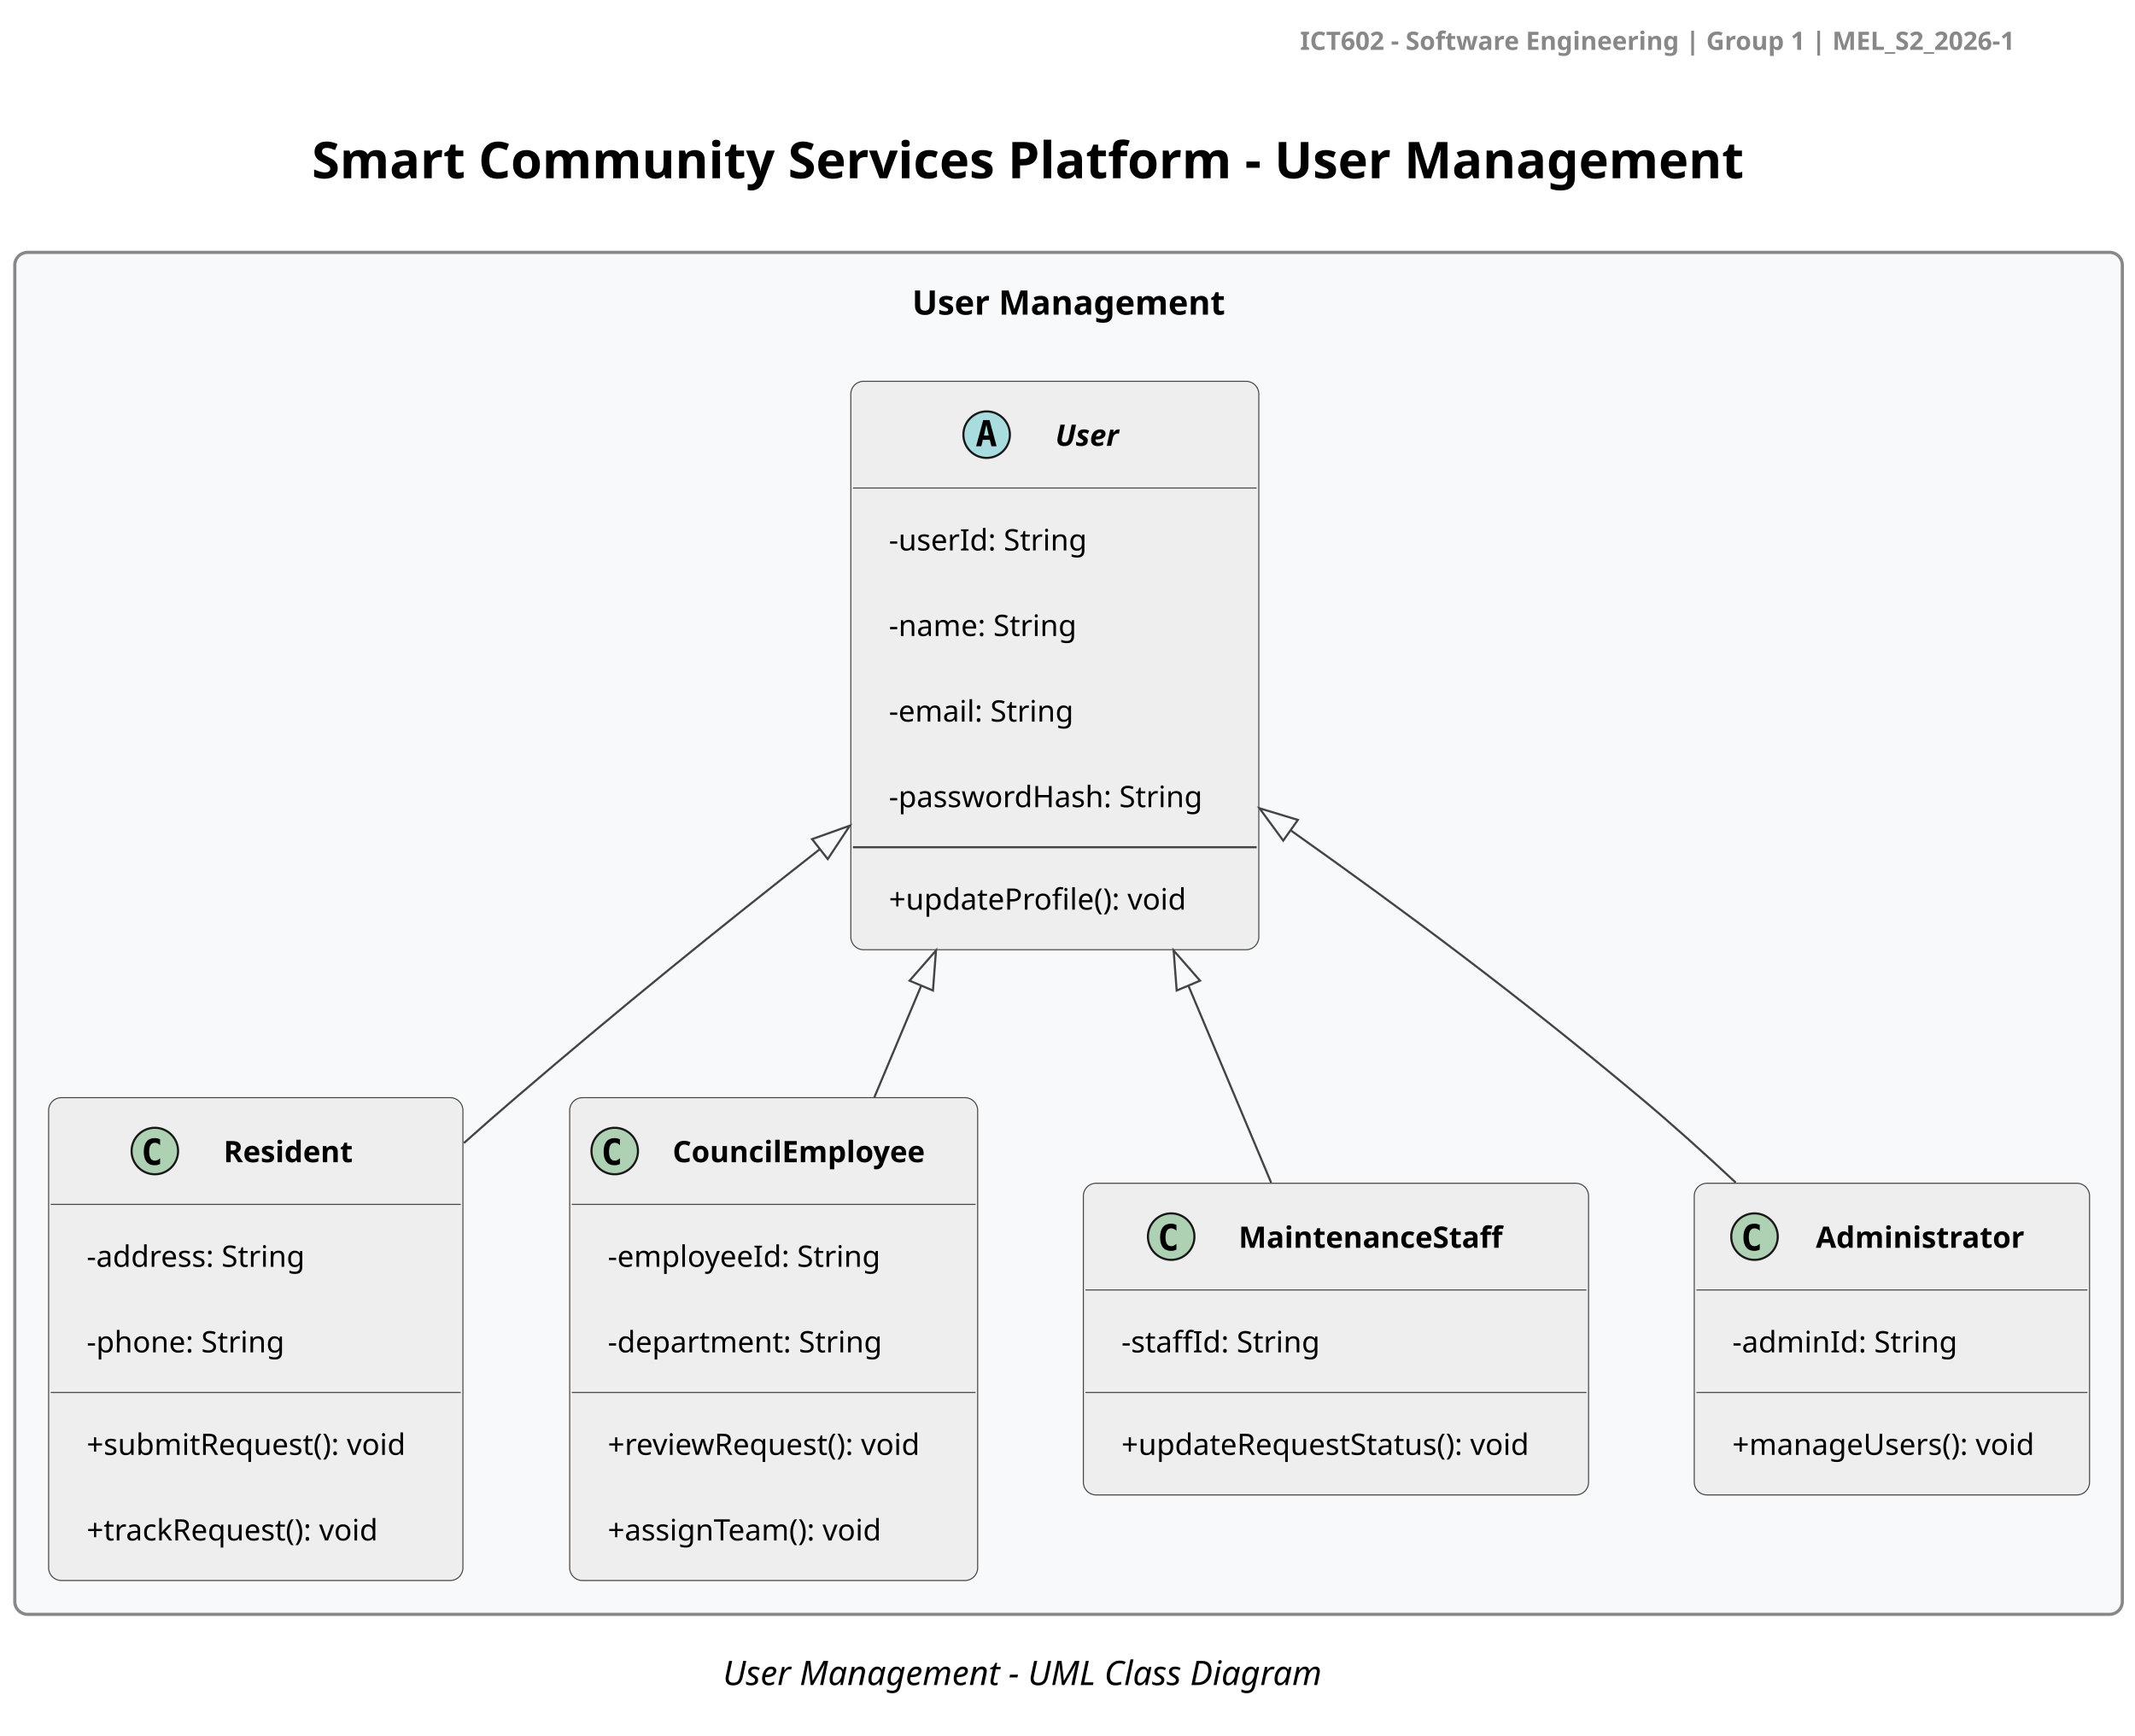
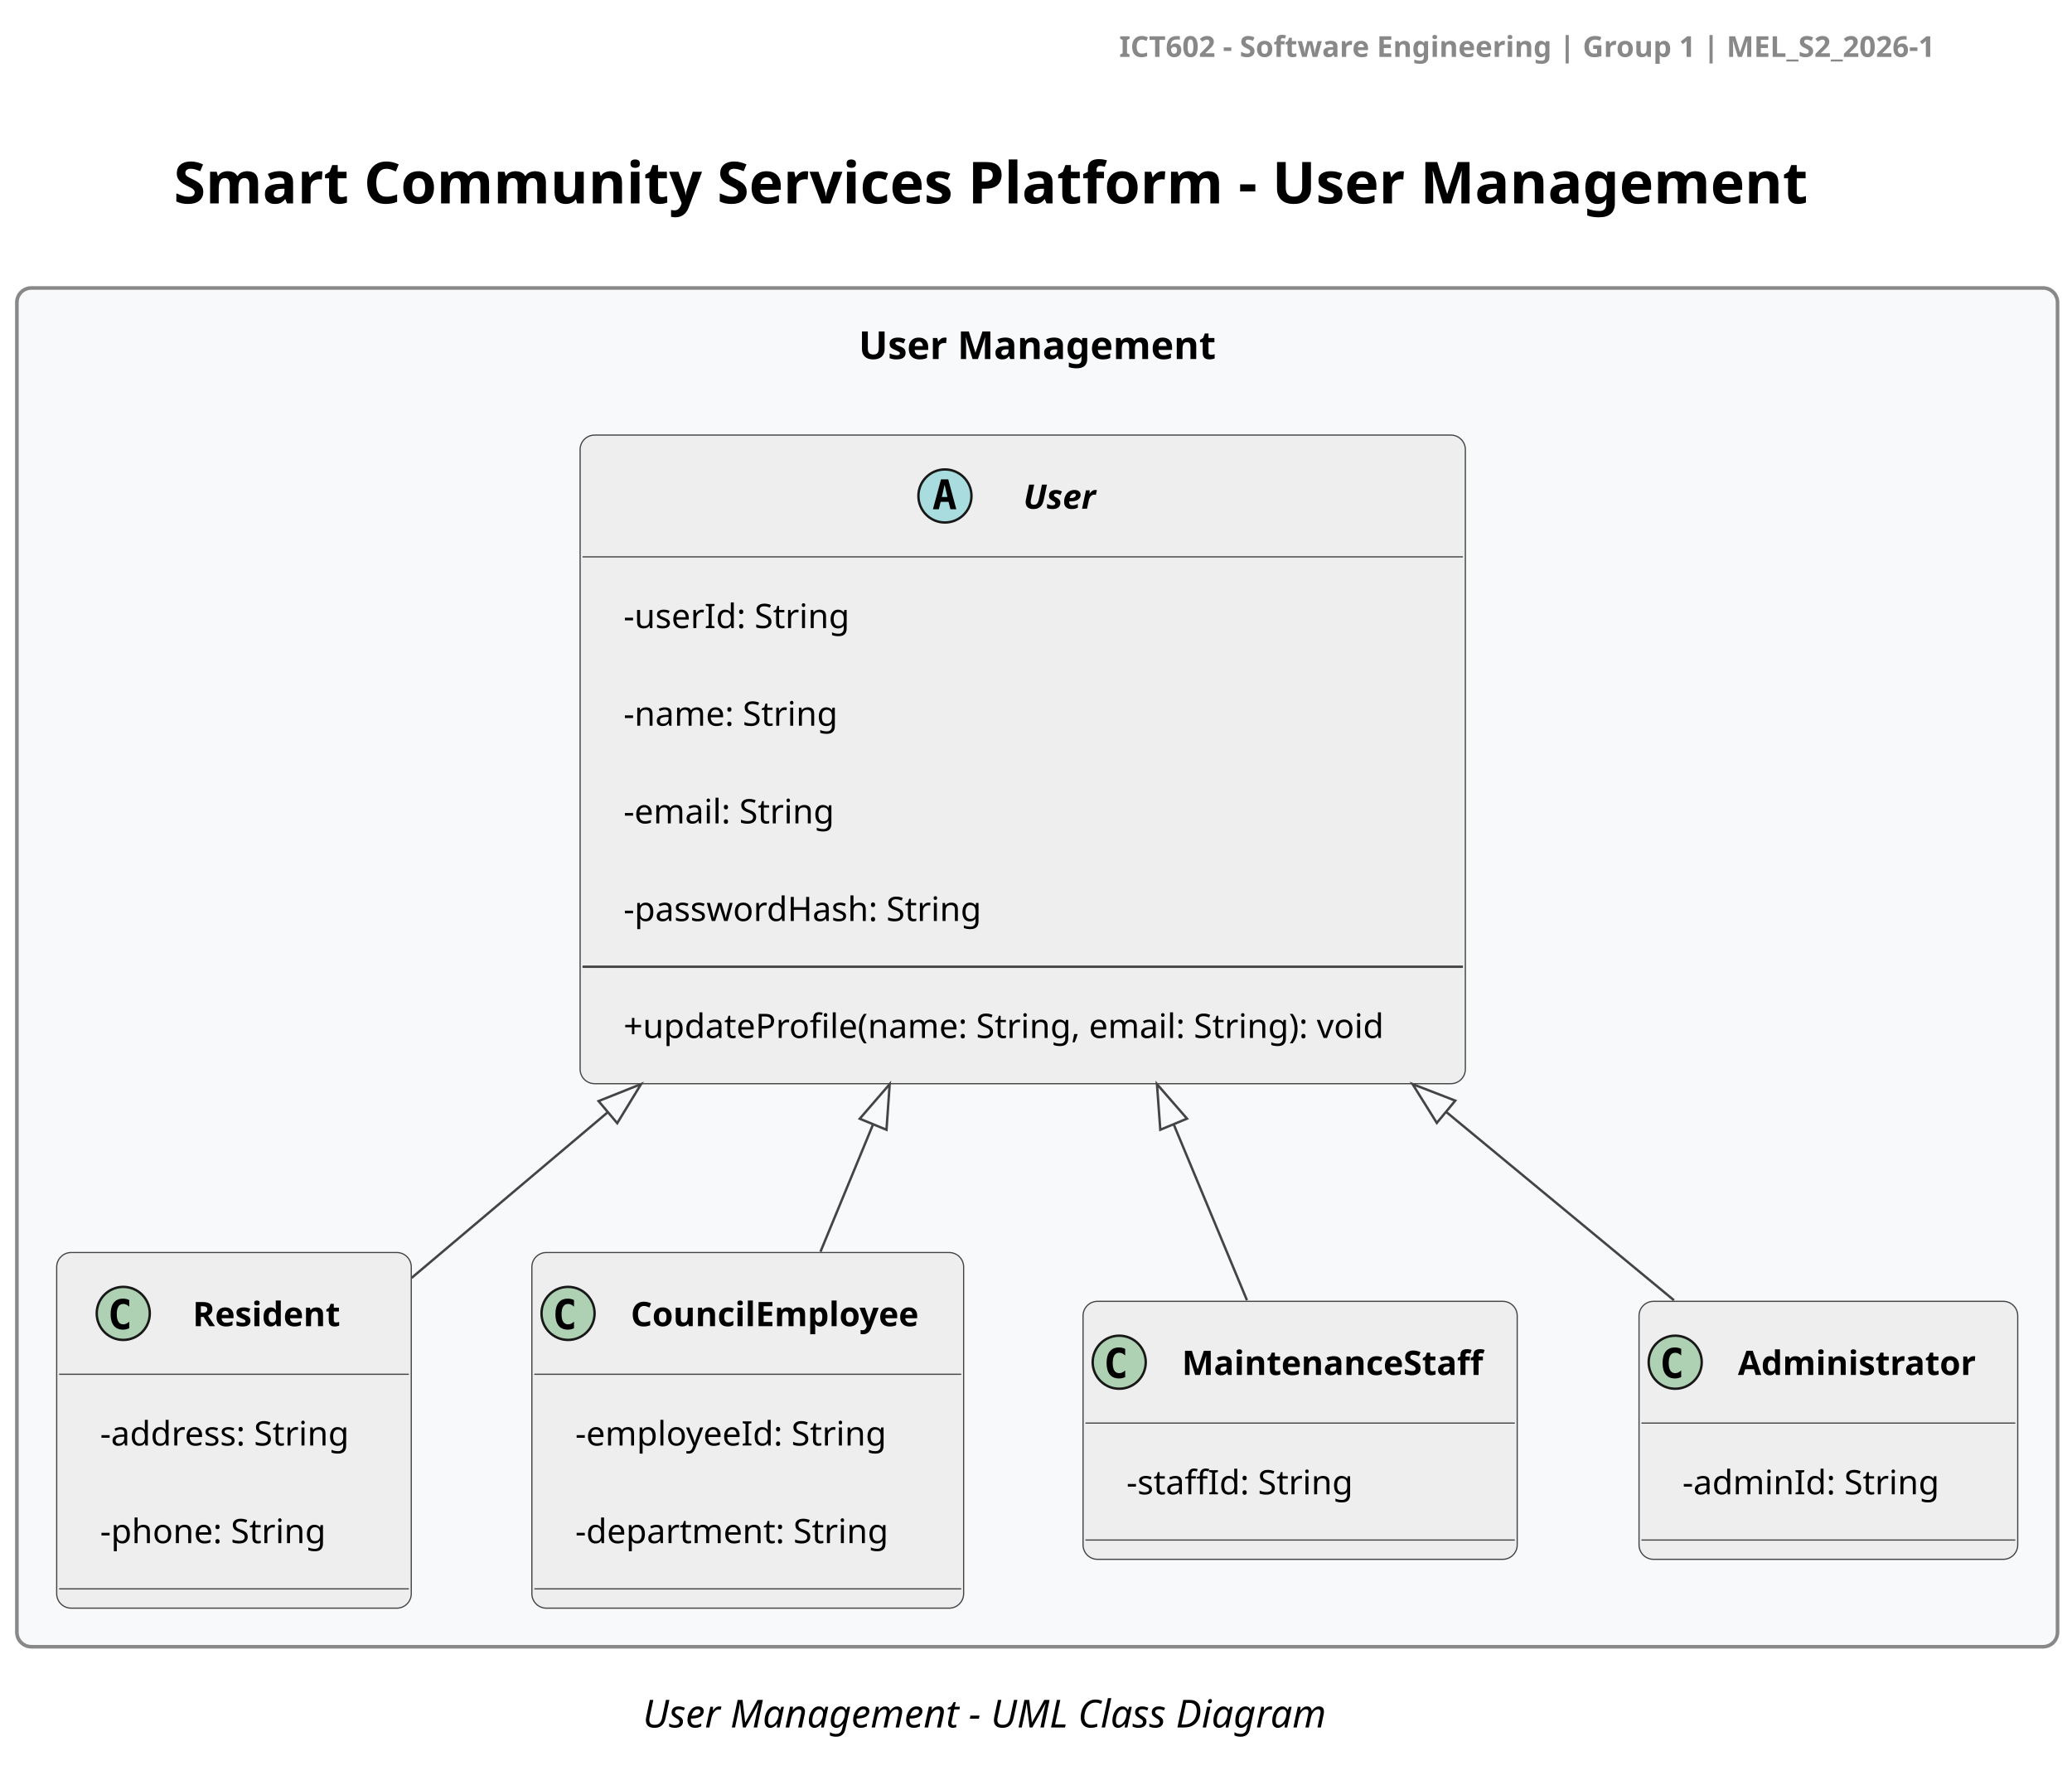
- <svg xmlns="http://www.w3.org/2000/svg" contentStyleType="text/css" height="821px" preserveAspectRatio="none" style="width:1010px;height:821px;background:#FFFFFF;" version="1.1" viewBox="0 0 1010 821" width="1010px" zoomAndPan="magnify">
+ <svg xmlns="http://www.w3.org/2000/svg" contentStyleType="text/css" height="740px" preserveAspectRatio="none" style="width:859px;height:740px;background:#FFFFFF;" version="1.1" viewBox="0 0 859 740" width="859px" zoomAndPan="magnify">
  <defs />
  <g>
-     <text fill="#888888" font-family="sans-serif" font-size="12" font-weight="bold" lengthAdjust="spacing" textLength="369" x="615" y="23.602">ICT602 - Software Engineering | Group 1 | MEL_S2_2026-1</text>
-     <text fill="#000000" font-family="sans-serif" font-size="24" font-weight="bold" lengthAdjust="spacing" textLength="701" x="147.5" y="84.336">Smart Community Services Platform - User Management</text>
+     <text fill="#888888" font-family="sans-serif" font-size="12" font-weight="bold" lengthAdjust="spacing" textLength="369" x="464" y="23.602">ICT602 - Software Engineering | Group 1 | MEL_S2_2026-1</text>
+     <text fill="#000000" font-family="sans-serif" font-size="24" font-weight="bold" lengthAdjust="spacing" textLength="701" x="72" y="84.336">Smart Community Services Platform - User Management</text>
    <g id="cluster_User Management">
-       <rect fill="#F8F9FA" height="644.37" rx="6" ry="6" style="stroke:#888888;stroke-width:1.5;" width="997" x="7" y="119.398" />
-       <text fill="#000000" font-family="sans-serif" font-size="16" font-weight="bold" lengthAdjust="spacing" textLength="148" x="431.5" y="148.867">User Management</text>
+       <rect fill="#F8F9FA" height="563.39" rx="6" ry="6" style="stroke:#888888;stroke-width:1.5;" width="846" x="7" y="119.398" />
+       <text fill="#000000" font-family="sans-serif" font-size="16" font-weight="bold" lengthAdjust="spacing" textLength="148" x="356" y="148.867">User Management</text>
    </g>
    <g id="elem_User">
-       <rect codeLine="2" fill="#EEEEEE" height="268.93" id="User" rx="6" ry="6" style="stroke:#444444;stroke-width:0.5;" width="193" x="402.5" y="180.398" />
-       <ellipse cx="466.75" cy="205.643" fill="#A9DCDF" rx="11" ry="11" style="stroke:#181818;stroke-width:1.0;" />
-       <path d="M466.613,200.991 L465.459,206.062 L467.775,206.062 Z M465.119,198.75 L468.116,198.75 L471.461,211.143 L469.012,211.143 L468.248,208.08 L464.97,208.08 L464.223,211.143 L461.774,211.143 Z " fill="#000000" />
-       <text fill="#000000" font-family="sans-serif" font-size="14" font-style="italic" font-weight="bold" lengthAdjust="spacing" textLength="32" x="499.25" y="210.934">User</text>
-       <line style="stroke:#444444;stroke-width:0.5;" x1="403.5" x2="594.5" y1="230.887" y2="230.887" />
-       <text fill="#000000" font-family="sans-serif" font-size="14" lengthAdjust="spacing" textLength="100" x="420.5" y="260.422">-userId: String</text>
-       <text fill="#000000" font-family="sans-serif" font-size="14" lengthAdjust="spacing" textLength="95" x="420.5" y="300.91">-name: String</text>
-       <text fill="#000000" font-family="sans-serif" font-size="14" lengthAdjust="spacing" textLength="94" x="420.5" y="341.398">-email: String</text>
-       <text fill="#000000" font-family="sans-serif" font-size="14" lengthAdjust="spacing" textLength="157" x="420.5" y="381.887">-passwordHash: String</text>
-       <line style="stroke:#444444;stroke-width:1.0;" x1="403.5" x2="594.5" y1="400.84" y2="400.84" />
-       <text fill="#000000" font-family="sans-serif" font-size="14" lengthAdjust="spacing" textLength="150" x="420.5" y="430.375">+updateProfile(): void</text>
+       <rect codeLine="3" fill="#EEEEEE" height="268.93" id="User" rx="6" ry="6" style="stroke:#444444;stroke-width:0.5;" width="367" x="240.5" y="180.398" />
+       <ellipse cx="391.75" cy="205.643" fill="#A9DCDF" rx="11" ry="11" style="stroke:#181818;stroke-width:1.0;" />
+       <path d="M391.613,200.991 L390.459,206.062 L392.775,206.062 Z M390.119,198.75 L393.116,198.75 L396.461,211.143 L394.012,211.143 L393.248,208.08 L389.97,208.08 L389.223,211.143 L386.774,211.143 Z " fill="#000000" />
+       <text fill="#000000" font-family="sans-serif" font-size="14" font-style="italic" font-weight="bold" lengthAdjust="spacing" textLength="32" x="424.25" y="210.934">User</text>
+       <line style="stroke:#444444;stroke-width:0.5;" x1="241.5" x2="606.5" y1="230.887" y2="230.887" />
+       <text fill="#000000" font-family="sans-serif" font-size="14" lengthAdjust="spacing" textLength="100" x="258.5" y="260.422">-userId: String</text>
+       <text fill="#000000" font-family="sans-serif" font-size="14" lengthAdjust="spacing" textLength="95" x="258.5" y="300.91">-name: String</text>
+       <text fill="#000000" font-family="sans-serif" font-size="14" lengthAdjust="spacing" textLength="94" x="258.5" y="341.398">-email: String</text>
+       <text fill="#000000" font-family="sans-serif" font-size="14" lengthAdjust="spacing" textLength="157" x="258.5" y="381.887">-passwordHash: String</text>
+       <line style="stroke:#444444;stroke-width:1.0;" x1="241.5" x2="606.5" y1="400.84" y2="400.84" />
+       <text fill="#000000" font-family="sans-serif" font-size="14" lengthAdjust="spacing" textLength="331" x="258.5" y="430.375">+updateProfile(name: String, email: String): void</text>
    </g>
    <g id="elem_Resident">
-       <rect codeLine="11" fill="#EEEEEE" height="228.441" id="Resident" rx="6" ry="6" style="stroke:#444444;stroke-width:0.5;" width="196" x="23" y="519.328" />
-       <ellipse cx="73.25" cy="544.573" fill="#ADD1B2" rx="11" ry="11" style="stroke:#181818;stroke-width:1.0;" />
-       <path d="M75.723,550.716 Q75.142,551.014 74.503,551.164 Q73.864,551.313 73.158,551.313 Q70.651,551.313 69.332,549.661 Q68.012,548.01 68.012,544.889 Q68.012,541.759 69.332,540.107 Q70.651,538.455 73.158,538.455 Q73.864,538.455 74.511,538.605 Q75.159,538.754 75.723,539.053 L75.723,541.776 Q75.092,541.195 74.499,540.925 Q73.905,540.655 73.274,540.655 Q71.93,540.655 71.245,541.722 Q70.56,542.788 70.56,544.889 Q70.56,546.98 71.245,548.047 Q71.93,549.114 73.274,549.114 Q73.905,549.114 74.499,548.844 Q75.092,548.574 75.723,547.993 Z " fill="#000000" />
-       <text fill="#000000" font-family="sans-serif" font-size="14" font-weight="bold" lengthAdjust="spacing" textLength="63" x="105.75" y="549.864">Resident</text>
-       <line style="stroke:#444444;stroke-width:0.5;" x1="24" x2="218" y1="569.817" y2="569.817" />
-       <text fill="#000000" font-family="sans-serif" font-size="14" lengthAdjust="spacing" textLength="111" x="41" y="599.352">-address: String</text>
-       <text fill="#000000" font-family="sans-serif" font-size="14" lengthAdjust="spacing" textLength="101" x="41" y="639.84">-phone: String</text>
-       <line style="stroke:#444444;stroke-width:0.5;" x1="24" x2="218" y1="658.793" y2="658.793" />
-       <text fill="#000000" font-family="sans-serif" font-size="14" lengthAdjust="spacing" textLength="160" x="41" y="688.328">+submitRequest(): void</text>
-       <text fill="#000000" font-family="sans-serif" font-size="14" lengthAdjust="spacing" textLength="147" x="41" y="728.817">+trackRequest(): void</text>
+       <rect codeLine="12" fill="#EEEEEE" height="147.465" id="Resident" rx="6" ry="6" style="stroke:#444444;stroke-width:0.5;" width="147" x="23.5" y="519.328" />
+       <ellipse cx="51.1" cy="544.573" fill="#ADD1B2" rx="11" ry="11" style="stroke:#181818;stroke-width:1.0;" />
+       <path d="M53.573,550.716 Q52.992,551.014 52.353,551.164 Q51.714,551.313 51.008,551.313 Q48.501,551.313 47.181,549.661 Q45.862,548.01 45.862,544.889 Q45.862,541.759 47.181,540.107 Q48.501,538.455 51.008,538.455 Q51.714,538.455 52.361,538.605 Q53.009,538.754 53.573,539.053 L53.573,541.776 Q52.942,541.195 52.349,540.925 Q51.755,540.655 51.124,540.655 Q49.78,540.655 49.095,541.722 Q48.41,542.788 48.41,544.889 Q48.41,546.98 49.095,548.047 Q49.78,549.114 51.124,549.114 Q51.755,549.114 52.349,548.844 Q52.942,548.574 53.573,547.993 Z " fill="#000000" />
+       <text fill="#000000" font-family="sans-serif" font-size="14" font-weight="bold" lengthAdjust="spacing" textLength="63" x="79.9" y="549.864">Resident</text>
+       <line style="stroke:#444444;stroke-width:0.5;" x1="24.5" x2="169.5" y1="569.817" y2="569.817" />
+       <text fill="#000000" font-family="sans-serif" font-size="14" lengthAdjust="spacing" textLength="111" x="41.5" y="599.352">-address: String</text>
+       <text fill="#000000" font-family="sans-serif" font-size="14" lengthAdjust="spacing" textLength="101" x="41.5" y="639.84">-phone: String</text>
+       <line style="stroke:#444444;stroke-width:0.5;" x1="24.5" x2="169.5" y1="658.793" y2="658.793" />
    </g>
    <g id="elem_CouncilEmployee">
-       <rect codeLine="18" fill="#EEEEEE" height="228.441" id="CouncilEmployee" rx="6" ry="6" style="stroke:#444444;stroke-width:0.5;" width="193" x="269.5" y="519.328" />
-       <ellipse cx="290.8" cy="544.573" fill="#ADD1B2" rx="11" ry="11" style="stroke:#181818;stroke-width:1.0;" />
-       <path d="M293.273,550.716 Q292.692,551.014 292.053,551.164 Q291.414,551.313 290.708,551.313 Q288.201,551.313 286.882,549.661 Q285.562,548.01 285.562,544.889 Q285.562,541.759 286.882,540.107 Q288.201,538.455 290.708,538.455 Q291.414,538.455 292.061,538.605 Q292.709,538.754 293.273,539.053 L293.273,541.776 Q292.642,541.195 292.049,540.925 Q291.455,540.655 290.824,540.655 Q289.48,540.655 288.795,541.722 Q288.11,542.788 288.11,544.889 Q288.11,546.98 288.795,548.047 Q289.48,549.114 290.824,549.114 Q291.455,549.114 292.049,548.844 Q292.642,548.574 293.273,547.993 Z " fill="#000000" />
-       <text fill="#000000" font-family="sans-serif" font-size="14" font-weight="bold" lengthAdjust="spacing" textLength="123" x="318.2" y="549.864">CouncilEmployee</text>
-       <line style="stroke:#444444;stroke-width:0.5;" x1="270.5" x2="461.5" y1="569.817" y2="569.817" />
-       <text fill="#000000" font-family="sans-serif" font-size="14" lengthAdjust="spacing" textLength="136" x="287.5" y="599.352">-employeeId: String</text>
-       <text fill="#000000" font-family="sans-serif" font-size="14" lengthAdjust="spacing" textLength="137" x="287.5" y="639.84">-department: String</text>
-       <line style="stroke:#444444;stroke-width:0.5;" x1="270.5" x2="461.5" y1="658.793" y2="658.793" />
-       <text fill="#000000" font-family="sans-serif" font-size="14" lengthAdjust="spacing" textLength="157" x="287.5" y="688.328">+reviewRequest(): void</text>
-       <text fill="#000000" font-family="sans-serif" font-size="14" lengthAdjust="spacing" textLength="140" x="287.5" y="728.817">+assignTeam(): void</text>
+       <rect codeLine="17" fill="#EEEEEE" height="147.465" id="CouncilEmployee" rx="6" ry="6" style="stroke:#444444;stroke-width:0.5;" width="179" x="220.5" y="519.328" />
+       <ellipse cx="235.5" cy="544.573" fill="#ADD1B2" rx="11" ry="11" style="stroke:#181818;stroke-width:1.0;" />
+       <path d="M237.973,550.716 Q237.392,551.014 236.753,551.164 Q236.114,551.313 235.408,551.313 Q232.901,551.313 231.582,549.661 Q230.262,548.01 230.262,544.889 Q230.262,541.759 231.582,540.107 Q232.901,538.455 235.408,538.455 Q236.114,538.455 236.761,538.605 Q237.409,538.754 237.973,539.053 L237.973,541.776 Q237.342,541.195 236.749,540.925 Q236.155,540.655 235.524,540.655 Q234.18,540.655 233.495,541.722 Q232.81,542.788 232.81,544.889 Q232.81,546.98 233.495,548.047 Q234.18,549.114 235.524,549.114 Q236.155,549.114 236.749,548.844 Q237.342,548.574 237.973,547.993 Z " fill="#000000" />
+       <text fill="#000000" font-family="sans-serif" font-size="14" font-weight="bold" lengthAdjust="spacing" textLength="123" x="261.5" y="549.864">CouncilEmployee</text>
+       <line style="stroke:#444444;stroke-width:0.5;" x1="221.5" x2="398.5" y1="569.817" y2="569.817" />
+       <text fill="#000000" font-family="sans-serif" font-size="14" lengthAdjust="spacing" textLength="136" x="238.5" y="599.352">-employeeId: String</text>
+       <text fill="#000000" font-family="sans-serif" font-size="14" lengthAdjust="spacing" textLength="137" x="238.5" y="639.84">-department: String</text>
+       <line style="stroke:#444444;stroke-width:0.5;" x1="221.5" x2="398.5" y1="658.793" y2="658.793" />
    </g>
    <g id="elem_MaintenanceStaff">
-       <rect codeLine="25" fill="#EEEEEE" height="147.465" id="MaintenanceStaff" rx="6" ry="6" style="stroke:#444444;stroke-width:0.5;" width="239" x="512.5" y="559.818" />
-       <ellipse cx="554.05" cy="585.063" fill="#ADD1B2" rx="11" ry="11" style="stroke:#181818;stroke-width:1.0;" />
-       <path d="M556.523,591.206 Q555.942,591.505 555.303,591.654 Q554.664,591.803 553.958,591.803 Q551.451,591.803 550.131,590.151 Q548.812,588.5 548.812,585.379 Q548.812,582.249 550.131,580.597 Q551.451,578.945 553.958,578.945 Q554.664,578.945 555.311,579.095 Q555.959,579.244 556.523,579.543 L556.523,582.266 Q555.892,581.685 555.299,581.415 Q554.705,581.145 554.074,581.145 Q552.73,581.145 552.045,582.212 Q551.36,583.278 551.36,585.379 Q551.36,587.47 552.045,588.537 Q552.73,589.604 554.074,589.604 Q554.705,589.604 555.299,589.334 Q555.892,589.064 556.523,588.483 Z " fill="#000000" />
-       <text fill="#000000" font-family="sans-serif" font-size="14" font-weight="bold" lengthAdjust="spacing" textLength="124" x="585.95" y="590.354">MaintenanceStaff</text>
-       <line style="stroke:#444444;stroke-width:0.5;" x1="513.5" x2="750.5" y1="610.307" y2="610.307" />
-       <text fill="#000000" font-family="sans-serif" font-size="14" lengthAdjust="spacing" textLength="100" x="530.5" y="639.842">-staffId: String</text>
-       <line style="stroke:#444444;stroke-width:0.5;" x1="513.5" x2="750.5" y1="658.795" y2="658.795" />
-       <text fill="#000000" font-family="sans-serif" font-size="14" lengthAdjust="spacing" textLength="203" x="530.5" y="688.33">+updateRequestStatus(): void</text>
+       <rect codeLine="22" fill="#EEEEEE" height="106.977" id="MaintenanceStaff" rx="6" ry="6" style="stroke:#444444;stroke-width:0.5;" width="180" x="449" y="539.568" />
+       <ellipse cx="464" cy="564.813" fill="#ADD1B2" rx="11" ry="11" style="stroke:#181818;stroke-width:1.0;" />
+       <path d="M466.473,570.956 Q465.892,571.255 465.253,571.404 Q464.614,571.553 463.908,571.553 Q461.401,571.553 460.082,569.901 Q458.762,568.25 458.762,565.129 Q458.762,561.999 460.082,560.347 Q461.401,558.695 463.908,558.695 Q464.614,558.695 465.261,558.845 Q465.909,558.994 466.473,559.293 L466.473,562.016 Q465.842,561.435 465.249,561.165 Q464.655,560.895 464.024,560.895 Q462.68,560.895 461.995,561.962 Q461.31,563.028 461.31,565.129 Q461.31,567.22 461.995,568.287 Q462.68,569.354 464.024,569.354 Q464.655,569.354 465.249,569.084 Q465.842,568.814 466.473,568.233 Z " fill="#000000" />
+       <text fill="#000000" font-family="sans-serif" font-size="14" font-weight="bold" lengthAdjust="spacing" textLength="124" x="490" y="570.104">MaintenanceStaff</text>
+       <line style="stroke:#444444;stroke-width:0.5;" x1="450" x2="628" y1="590.057" y2="590.057" />
+       <text fill="#000000" font-family="sans-serif" font-size="14" lengthAdjust="spacing" textLength="100" x="467" y="619.592">-staffId: String</text>
+       <line style="stroke:#444444;stroke-width:0.5;" x1="450" x2="628" y1="638.545" y2="638.545" />
    </g>
    <g id="elem_Administrator">
-       <rect codeLine="30" fill="#EEEEEE" height="147.465" id="Administrator" rx="6" ry="6" style="stroke:#444444;stroke-width:0.5;" width="187" x="801.5" y="559.818" />
-       <ellipse cx="830" cy="585.063" fill="#ADD1B2" rx="11" ry="11" style="stroke:#181818;stroke-width:1.0;" />
-       <path d="M832.473,591.206 Q831.892,591.505 831.253,591.654 Q830.614,591.803 829.908,591.803 Q827.401,591.803 826.082,590.151 Q824.762,588.5 824.762,585.379 Q824.762,582.249 826.082,580.597 Q827.401,578.945 829.908,578.945 Q830.614,578.945 831.261,579.095 Q831.909,579.244 832.473,579.543 L832.473,582.266 Q831.842,581.685 831.249,581.415 Q830.655,581.145 830.024,581.145 Q828.68,581.145 827.995,582.212 Q827.31,583.278 827.31,585.379 Q827.31,587.47 827.995,588.537 Q828.68,589.604 830.024,589.604 Q830.655,589.604 831.249,589.334 Q831.842,589.064 832.473,588.483 Z " fill="#000000" />
-       <text fill="#000000" font-family="sans-serif" font-size="14" font-weight="bold" lengthAdjust="spacing" textLength="101" x="859" y="590.354">Administrator</text>
-       <line style="stroke:#444444;stroke-width:0.5;" x1="802.5" x2="987.5" y1="610.307" y2="610.307" />
-       <text fill="#000000" font-family="sans-serif" font-size="14" lengthAdjust="spacing" textLength="113" x="819.5" y="639.842">-adminId: String</text>
-       <line style="stroke:#444444;stroke-width:0.5;" x1="802.5" x2="987.5" y1="658.795" y2="658.795" />
-       <text fill="#000000" font-family="sans-serif" font-size="14" lengthAdjust="spacing" textLength="151" x="819.5" y="688.33">+manageUsers(): void</text>
+       <rect codeLine="26" fill="#EEEEEE" height="106.977" id="Administrator" rx="6" ry="6" style="stroke:#444444;stroke-width:0.5;" width="157" x="679.5" y="539.568" />
+       <ellipse cx="694.5" cy="564.813" fill="#ADD1B2" rx="11" ry="11" style="stroke:#181818;stroke-width:1.0;" />
+       <path d="M696.973,570.956 Q696.392,571.255 695.753,571.404 Q695.114,571.553 694.408,571.553 Q691.901,571.553 690.582,569.901 Q689.262,568.25 689.262,565.129 Q689.262,561.999 690.582,560.347 Q691.901,558.695 694.408,558.695 Q695.114,558.695 695.761,558.845 Q696.409,558.994 696.973,559.293 L696.973,562.016 Q696.342,561.435 695.749,561.165 Q695.155,560.895 694.524,560.895 Q693.18,560.895 692.495,561.962 Q691.81,563.028 691.81,565.129 Q691.81,567.22 692.495,568.287 Q693.18,569.354 694.524,569.354 Q695.155,569.354 695.749,569.084 Q696.342,568.814 696.973,568.233 Z " fill="#000000" />
+       <text fill="#000000" font-family="sans-serif" font-size="14" font-weight="bold" lengthAdjust="spacing" textLength="101" x="720.5" y="570.104">Administrator</text>
+       <line style="stroke:#444444;stroke-width:0.5;" x1="680.5" x2="835.5" y1="590.057" y2="590.057" />
+       <text fill="#000000" font-family="sans-serif" font-size="14" lengthAdjust="spacing" textLength="113" x="697.5" y="619.592">-adminId: String</text>
+       <line style="stroke:#444444;stroke-width:0.5;" x1="680.5" x2="835.5" y1="638.545" y2="638.545" />
    </g>
    <g id="link_User_Resident">
-       <path codeLine="37" d="M387.877,401.727 C339.697,439.517 295.17,475.458 244,519.328 C235.96,526.218 227.71,533.448 219.47,540.778 " fill="none" id="User-backto-Resident" style="stroke:#444444;stroke-width:1.0;" />
-       <polygon fill="none" points="402.04,390.618,384.174,397.006,391.58,406.448,402.04,390.618" style="stroke:#444444;stroke-width:1.0;" />
+       <path codeLine="31" d="M252.018,461.123 C218.758,489.213 198.96,505.928 170.64,529.858 " fill="none" id="User-backto-Resident" style="stroke:#444444;stroke-width:1.0;" />
+       <polygon fill="none" points="265.77,449.508,248.147,456.539,255.89,465.707,265.77,449.508" style="stroke:#444444;stroke-width:1.0;" />
    </g>
    <g id="link_User_CouncilEmployee">
-       <path codeLine="38" d="M435.82,466.304 C426.11,489.424 423.06,496.678 413.61,519.188 " fill="none" id="User-backto-CouncilEmployee" style="stroke:#444444;stroke-width:1.0;" />
-       <polygon fill="none" points="442.79,449.708,430.288,463.981,441.352,468.627,442.79,449.708" style="stroke:#444444;stroke-width:1.0;" />
+       <path codeLine="32" d="M361.972,466.147 C352.082,490.107 348.98,497.608 340.14,519.028 " fill="none" id="User-backto-CouncilEmployee" style="stroke:#444444;stroke-width:1.0;" />
+       <polygon fill="none" points="368.84,449.508,356.426,463.858,367.518,468.436,368.84,449.508" style="stroke:#444444;stroke-width:1.0;" />
    </g>
    <g id="link_User_MaintenanceStaff">
-       <path codeLine="39" d="M562.181,466.304 C577.991,503.944 587.63,526.888 601.33,559.528 " fill="none" id="User-backto-MaintenanceStaff" style="stroke:#444444;stroke-width:1.0;" />
-       <polygon fill="none" points="555.21,449.708,556.649,468.627,567.712,463.98,555.21,449.708" style="stroke:#444444;stroke-width:1.0;" />
+       <path codeLine="33" d="M486.567,466.126 C499.807,497.936 506.27,513.438 516.96,539.118 " fill="none" id="User-backto-MaintenanceStaff" style="stroke:#444444;stroke-width:1.0;" />
+       <polygon fill="none" points="479.65,449.508,481.027,468.432,492.106,463.821,479.65,449.508" style="stroke:#444444;stroke-width:1.0;" />
    </g>
    <g id="link_User_Administrator">
-       <path codeLine="40" d="M610.521,392.81 C664.771,431.22 718.24,470.968 776,519.328 C790.98,531.868 806.46,545.798 821.1,559.488 " fill="none" id="User-backto-Administrator" style="stroke:#444444;stroke-width:1.0;" />
-       <polygon fill="none" points="595.83,382.408,607.053,397.707,613.988,387.913,595.83,382.408" style="stroke:#444444;stroke-width:1.0;" />
+       <path codeLine="34" d="M599.49,460.981 C637.951,492.791 662.93,513.438 693.98,539.118 " fill="none" id="User-backto-Administrator" style="stroke:#444444;stroke-width:1.0;" />
+       <polygon fill="none" points="585.62,449.508,595.666,465.604,603.314,456.357,585.62,449.508" style="stroke:#444444;stroke-width:1.0;" />
    </g>
-     <text fill="#000000" font-family="sans-serif" font-size="16" font-style="italic" lengthAdjust="spacing" textLength="312" x="342" y="797.237">User Management - UML Class Diagram</text>
+     <text fill="#000000" font-family="sans-serif" font-size="16" font-style="italic" lengthAdjust="spacing" textLength="312" x="266.5" y="716.257">User Management - UML Class Diagram</text>
  </g>
</svg>
